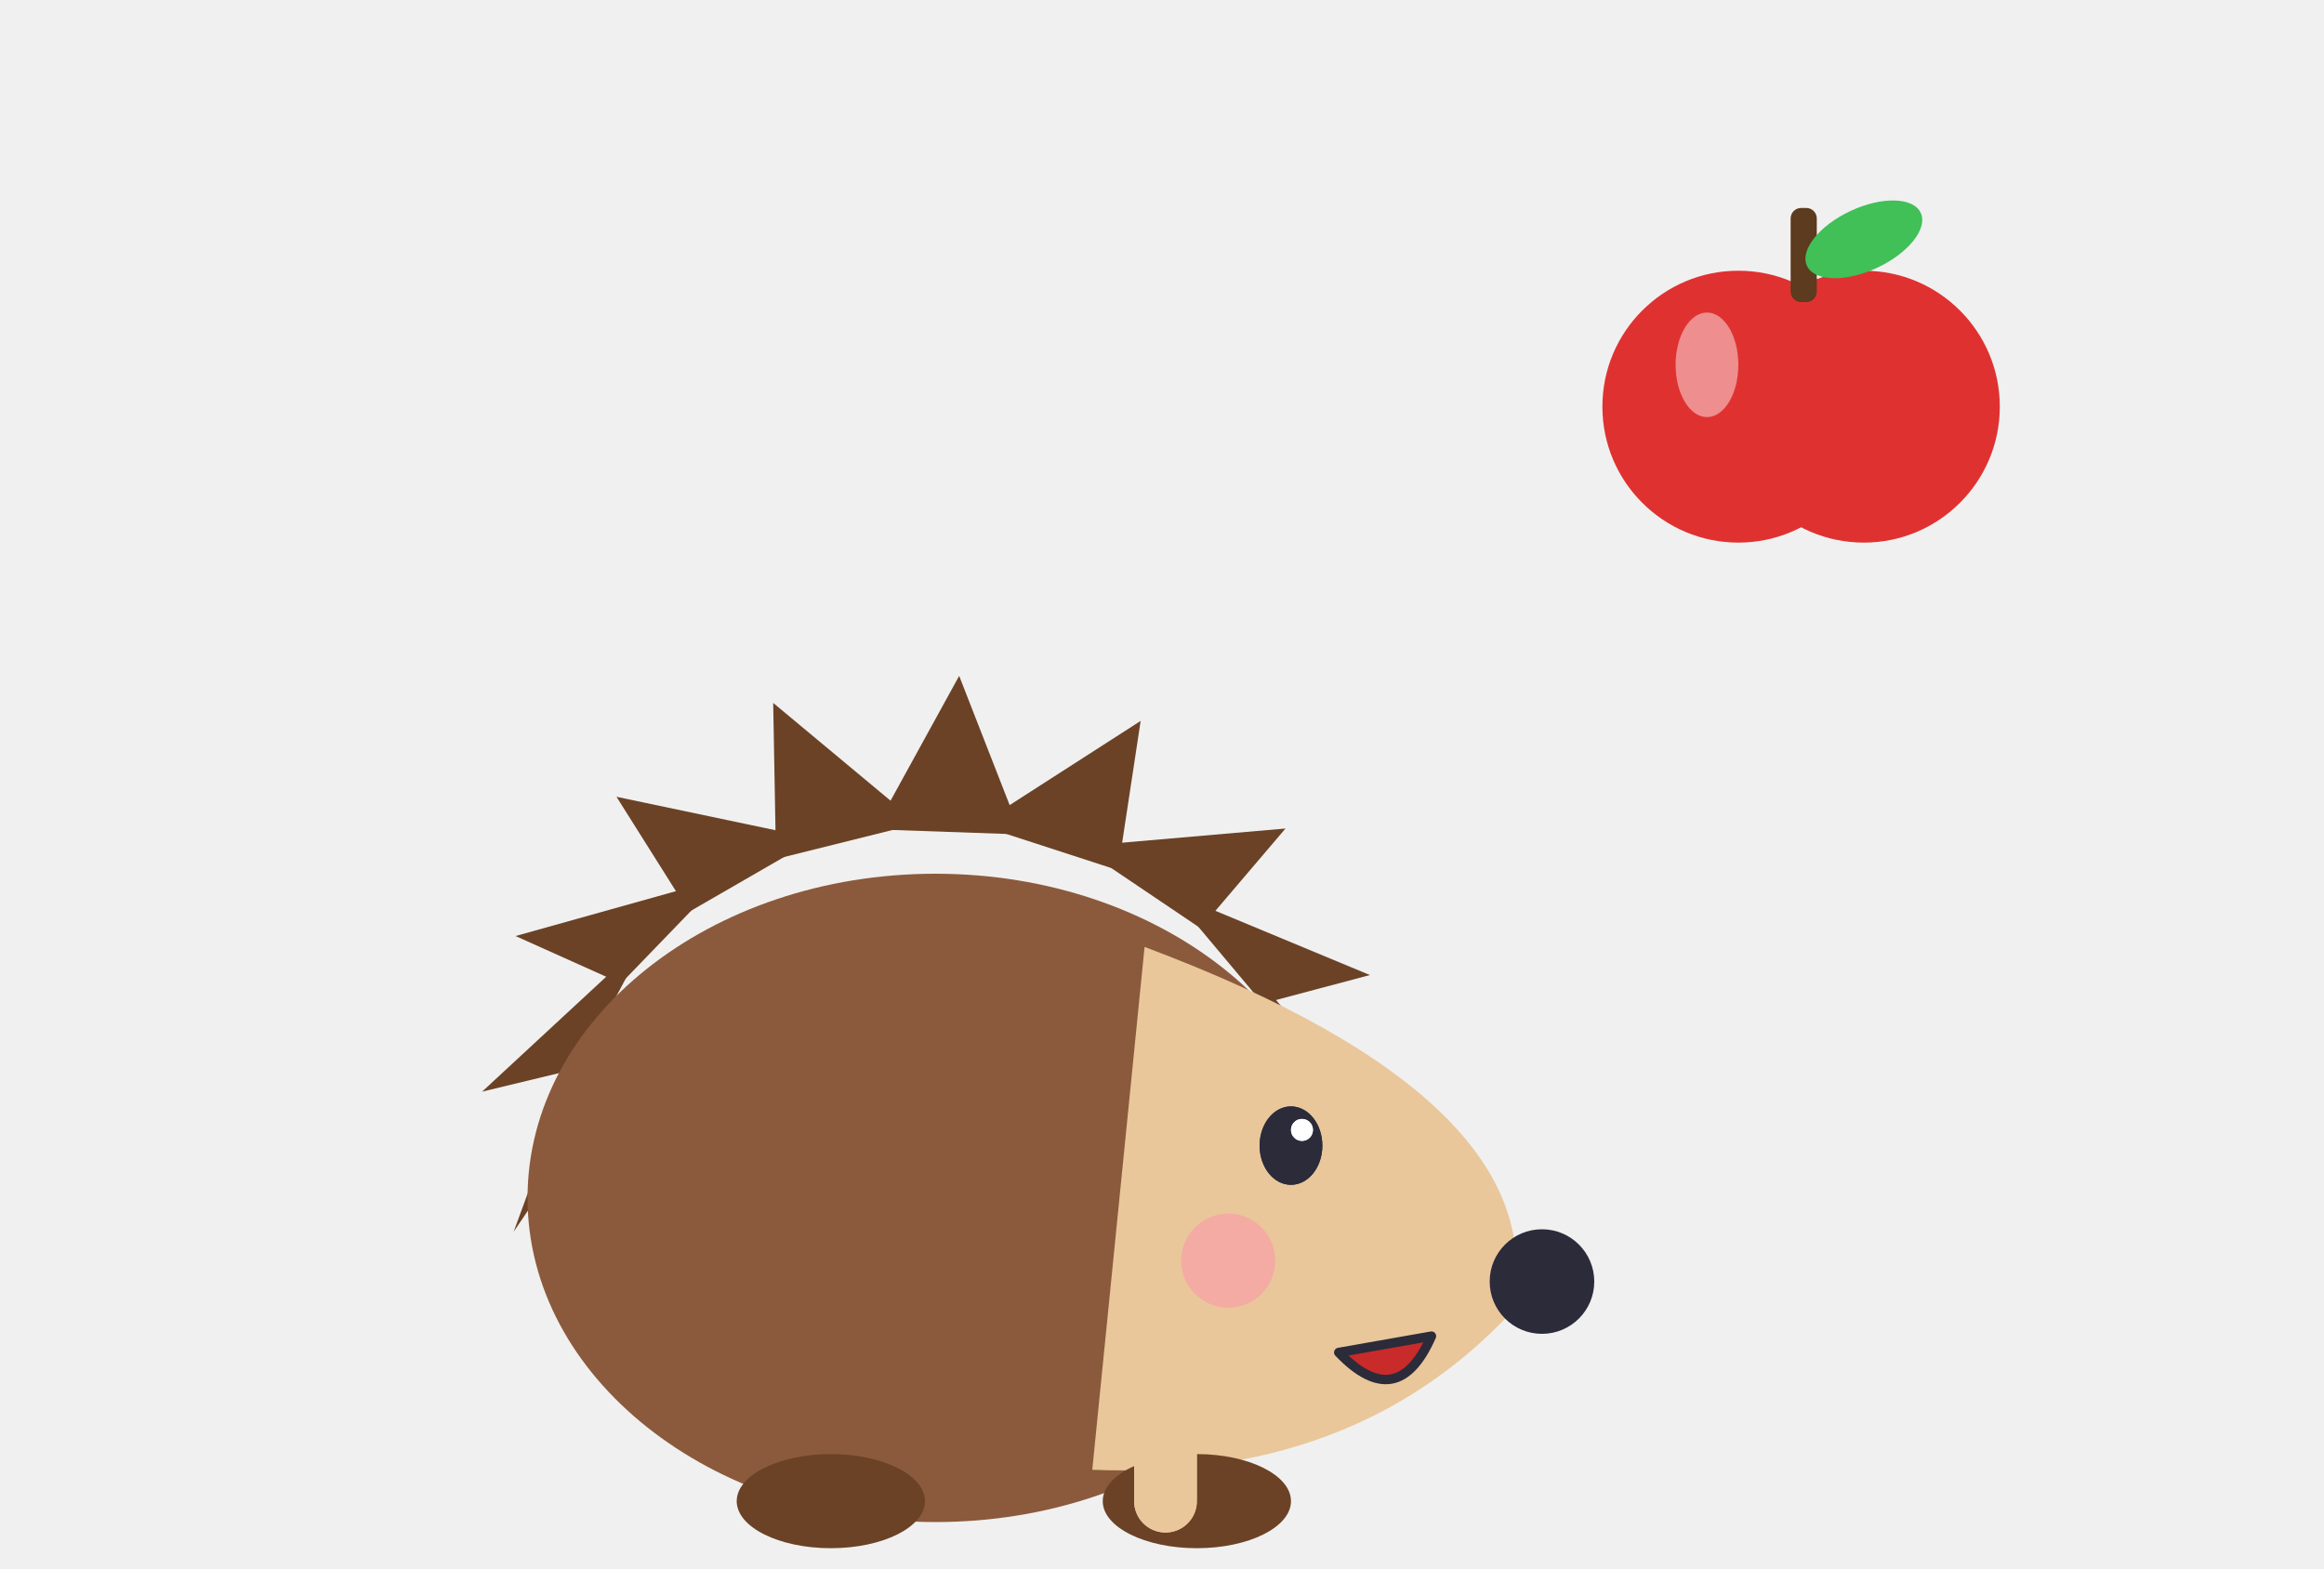
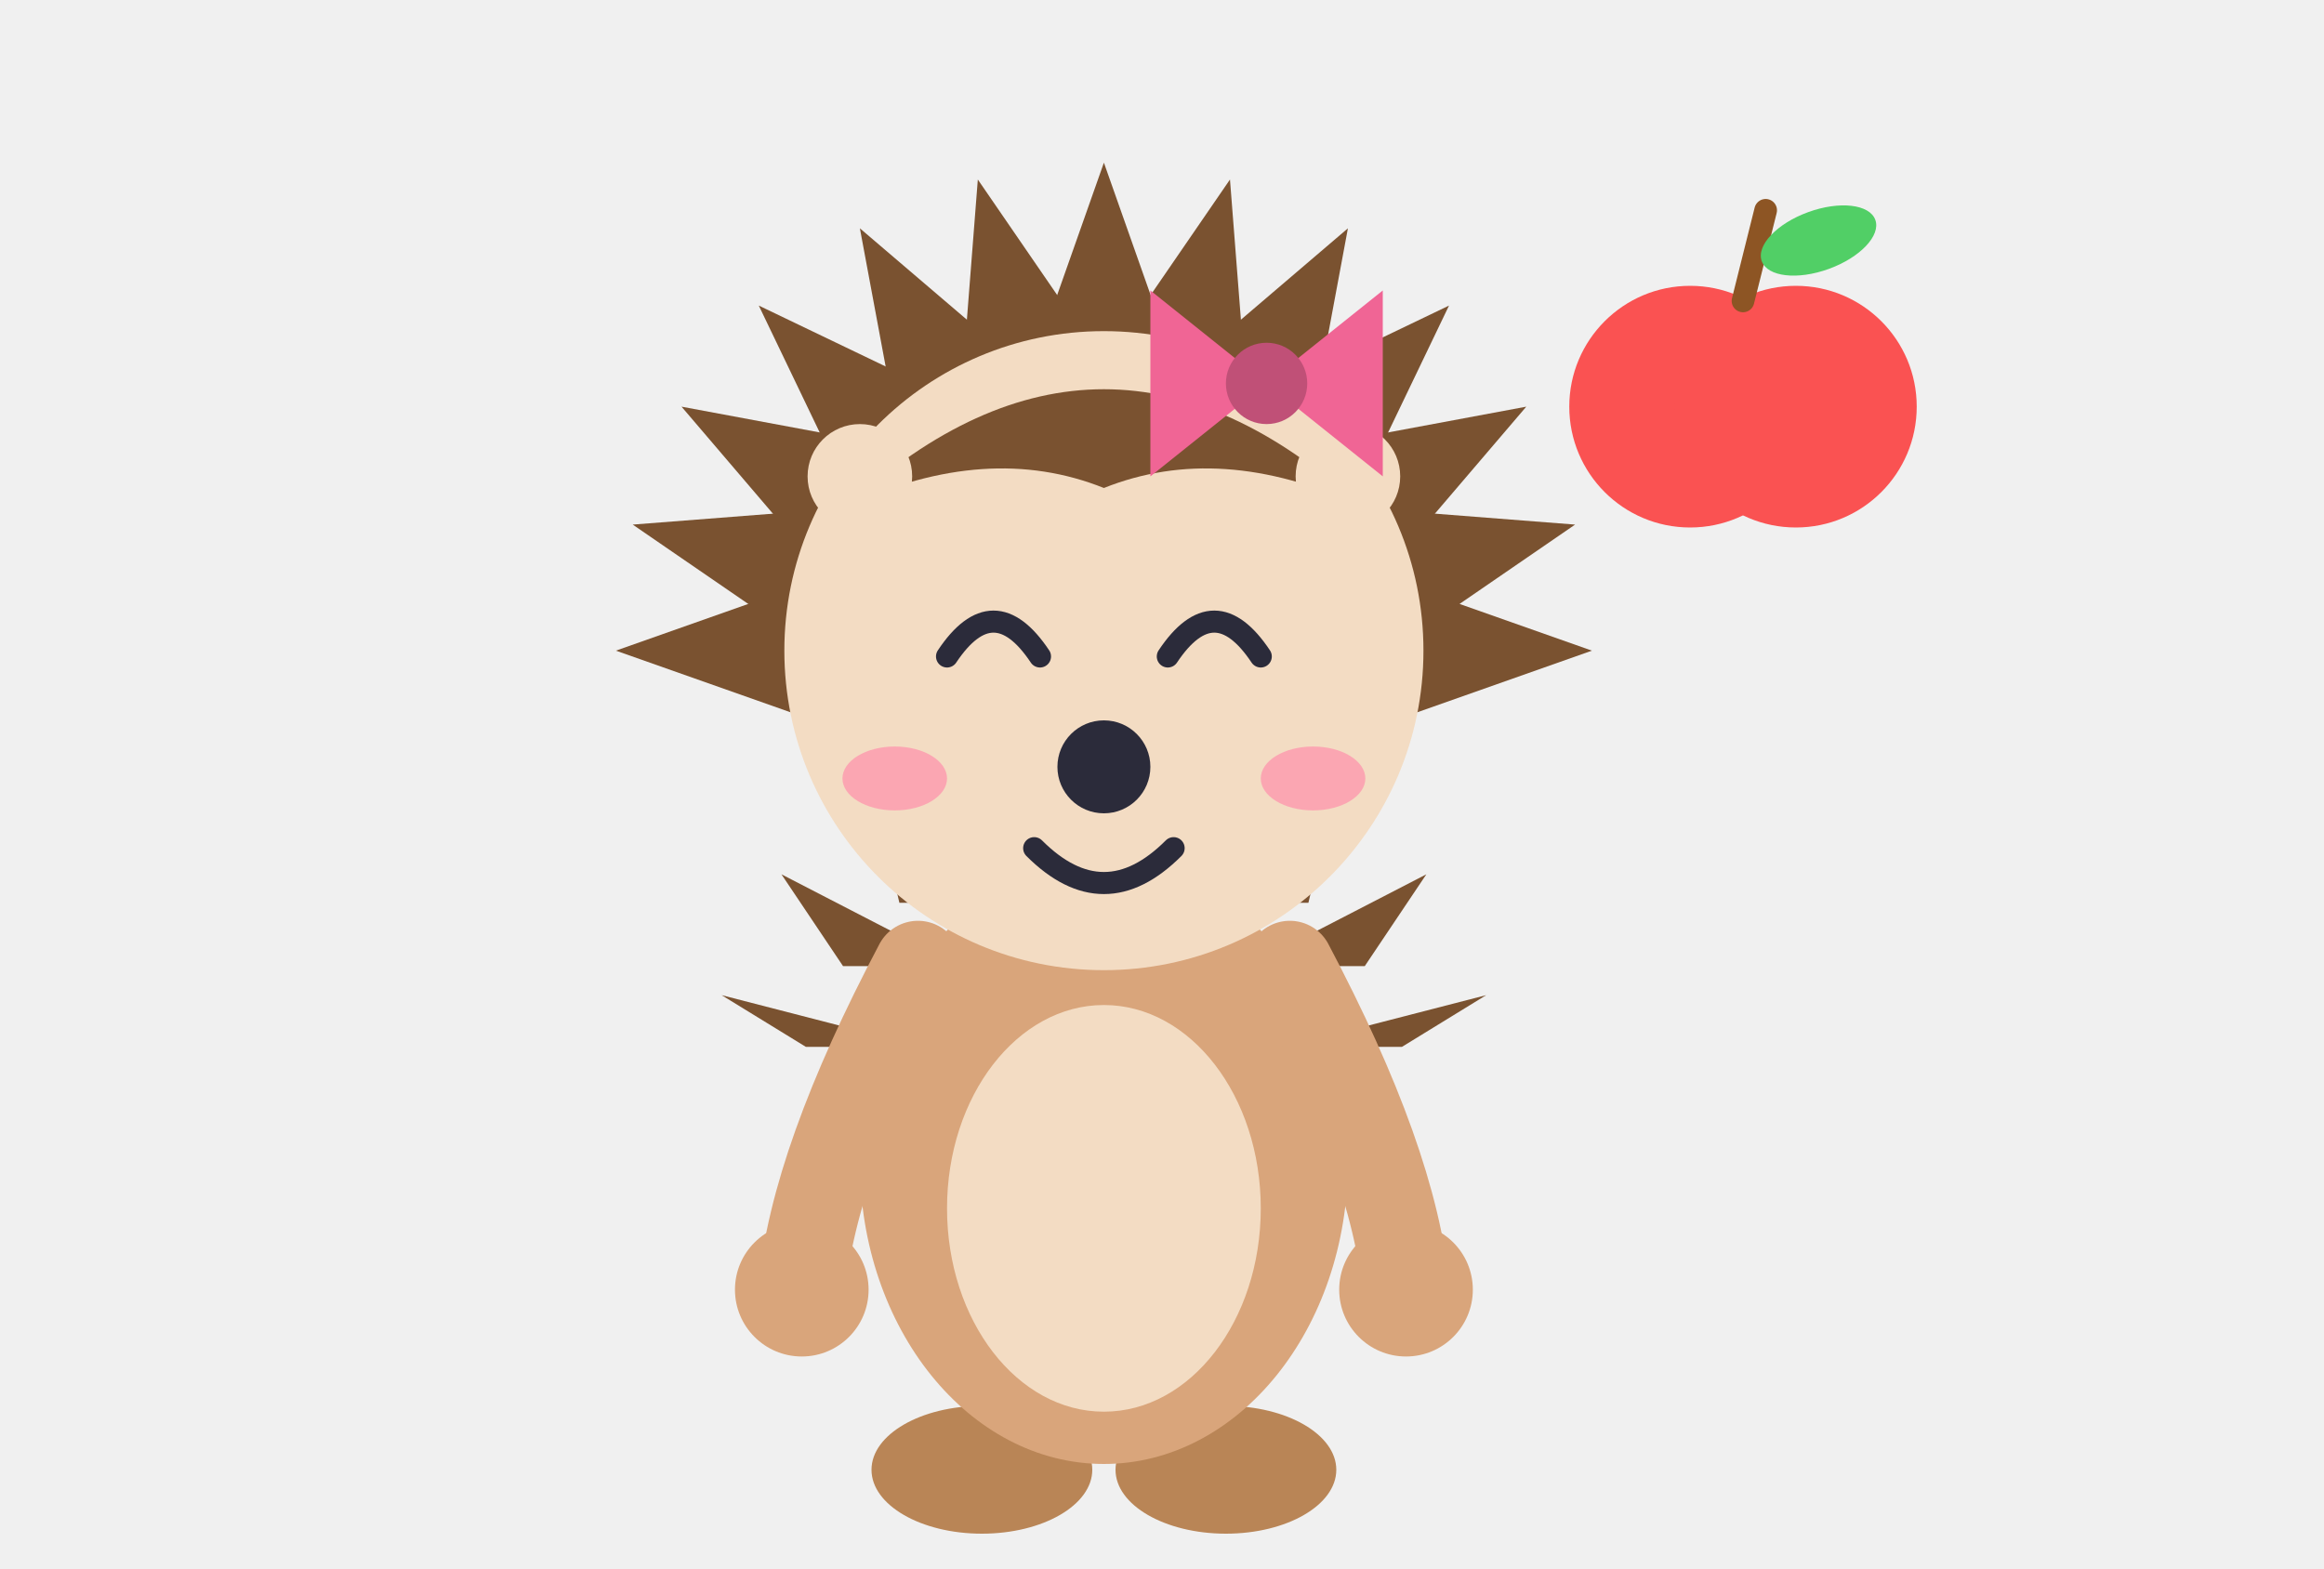
<svg xmlns="http://www.w3.org/2000/svg" viewBox="0 0 400 270" width="400" height="270">
-   <g transform="translate(170 262) scale(0.9 0.9)">
-     <polygon points="-89.8,-48.8 -61.8,-48.8 -104,-38.5" fill="#6b4226" transform="rotate(-110 -75.8 -48.8)" />
-     <polygon points="-93.8,-65.7 -65.8,-65.7 -109.8,-63.6" fill="#6b4226" transform="rotate(-94 -79.8 -65.7)" />
-     <polygon points="-92.5,-82.9 -64.5,-82.9 -107.8,-89.1" fill="#6b4226" transform="rotate(-78 -78.5 -82.9)" />
-     <polygon points="-85.8,-99.1 -57.8,-99.1 -98.3,-113.2" fill="#6b4226" transform="rotate(-62 -71.8 -99.1)" />
-     <polygon points="-74.4,-113.1 -46.4,-113.1 -81.9,-133.9" fill="#6b4226" transform="rotate(-46 -60.4 -113.1)" />
-     <polygon points="-59,-123.7 -31,-123.7 -60,-149.7" fill="#6b4226" transform="rotate(-30 -45 -123.7)" />
-     <polygon points="-40.9,-130.2 -12.9,-130.2 -34.2,-159.3" fill="#6b4226" transform="rotate(-14 -26.9 -130.2)" />
-     <polygon points="-21.6,-132 6.4,-132 -6.5,-161.9" fill="#6b4226" transform="rotate(2 -7.6 -132)" />
-     <polygon points="-2.4,-129 25.6,-129 20.9,-157.5" fill="#6b4226" transform="rotate(18 11.6 -129)" />
-     <polygon points="15.1,-121.4 43.1,-121.4 45.9,-146.3" fill="#6b4226" transform="rotate(34 29.1 -121.4)" />
-     <polygon points="29.6,-109.9 57.6,-109.9 66.6,-129.1" fill="#6b4226" transform="rotate(50 43.6 -109.9)" />
-     <polygon points="39.9,-95.2 67.9,-95.2 81.4,-107.4" fill="#6b4226" transform="rotate(66 53.9 -95.2)" />
-     <polygon points="45.3,-78.6 73.3,-78.6 89,-82.8" fill="#6b4226" transform="rotate(82 59.3 -78.6)" />
-     <ellipse cx="-10" cy="-62" rx="78" ry="62" fill="#8b5a3c" />
-     <path d="M 30 -110 Q 110 -80 100 -40 Q 70 -8 20 -10 Z" fill="#e9c79b" />
-     <circle cx="106" cy="-46" r="10" fill="#2b2b3a" />
-     <ellipse cx="-30" cy="-4" rx="18" ry="9" fill="#6b4226" />
-     <ellipse cx="40" cy="-4" rx="18" ry="9" fill="#6b4226" />
-     <g transform="translate(58 -72)">
-       <ellipse cx="0" cy="0" rx="6" ry="7.5" fill="#2b2b3a" />
-       <ellipse cx="0" cy="0" rx="6" ry="7.5" fill="#2b2b3a" />
-       <circle cx="2.1" cy="-3" r="2.1" fill="#fff" />
-       <circle cx="2.1" cy="-3" r="2.1" fill="#fff" />
+   <g transform="translate(190 262)">
+     <polygon points="-51.3,-81.8 -65.8,-90.7 -31.3,-81.8" fill="#7a5230" />
+     <polygon points="-44.9,-95.7 -55.5,-111.5 -24.9,-95.7" fill="#7a5230" />
+     <polygon points="-35.2,-106.6 -40.2,-127.9 -15.2,-106.6" fill="#7a5230" />
+     <polygon points="15.2,-106.6 40.2,-127.9 35.2,-106.6" fill="#7a5230" />
+     <polygon points="24.9,-95.7 55.5,-111.5 44.9,-95.7" fill="#7a5230" />
+     <polygon points="31.3,-81.8 65.8,-90.7 51.3,-81.8" fill="#7a5230" />
+     <ellipse cx="-21" cy="-9" rx="19" ry="11" fill="#b98556" />
+     <ellipse cx="21" cy="-9" rx="19" ry="11" fill="#b98556" />
+     <ellipse cx="0" cy="-62" rx="42" ry="52" fill="#d9a57b" />
+     <ellipse cx="0" cy="-54" rx="27" ry="35" fill="#f3dcc3" />
+     <path d="M -32 -96 Q -50 -62 -52 -40" fill="none" stroke="#d9a57b" stroke-width="15" stroke-linecap="round" stroke-linejoin="round" />
+     <path d="M 32 -96 Q 50 -62 52 -40" fill="none" stroke="#d9a57b" stroke-width="15" stroke-linecap="round" stroke-linejoin="round" />
+     <circle cx="-52" cy="-40" r="11.5" fill="#d9a57b" />
+     <circle cx="52" cy="-40" r="11.5" fill="#d9a57b" />
+     <g>
+       <polygon points="-50,-162 -84,-150 -50,-138" fill="#7a5230" />
+       <polygon points="-45.2,-174.5 -81.1,-171.7 -51.4,-151.3" fill="#7a5230" />
+       <polygon points="-37.3,-185.4 -72.7,-192 -49.3,-164.6" fill="#7a5230" />
+       <polygon points="-26.9,-193.8 -59.4,-209.4 -43.8,-176.9" fill="#7a5230" />
+       <polygon points="-14.6,-199.3 -42,-222.7 -35.4,-187.3" fill="#7a5230" />
+       <polygon points="-1.3,-201.4 -21.7,-231.1 -24.5,-195.2" fill="#7a5230" />
+       <polygon points="12,-200 0,-234 -12,-200" fill="#7a5230" />
+       <polygon points="24.5,-195.2 21.7,-231.1 1.3,-201.4" fill="#7a5230" />
+       <polygon points="35.4,-187.3 42,-222.7 14.6,-199.3" fill="#7a5230" />
+       <polygon points="43.8,-176.9 59.4,-209.4 26.9,-193.8" fill="#7a5230" />
+       <polygon points="49.3,-164.6 72.7,-192 37.3,-185.4" fill="#7a5230" />
+       <polygon points="51.4,-151.3 81.1,-171.7 45.2,-174.5" fill="#7a5230" />
+       <polygon points="50,-138 84,-150 50,-162" fill="#7a5230" />
+       <circle cx="0" cy="-150" r="55" fill="#f3dcc3" />
+       <path d="M -44 -175 Q 0 -215 44 -175 Q 20 -186 0 -178 Q -20 -186 -44 -175 Z" fill="#7a5230" />
+       <circle cx="-42" cy="-180" r="9" fill="#f3dcc3" />
+       <circle cx="42" cy="-180" r="9" fill="#f3dcc3" />
+       <ellipse cx="-36" cy="-128" rx="9" ry="5.5" fill="#ff8fab" opacity="0.7" />
+       <ellipse cx="36" cy="-128" rx="9" ry="5.5" fill="#ff8fab" opacity="0.7" />
+       <path d="M -27 -149 Q -19 -161 -11 -149" fill="none" stroke="#2b2b3a" stroke-width="3.8" stroke-linecap="round" stroke-linejoin="round" />
+       <path d="M 11 -149 Q 19 -161 27 -149" fill="none" stroke="#2b2b3a" stroke-width="3.8" stroke-linecap="round" stroke-linejoin="round" />
+       <circle cx="0" cy="-130" r="8" fill="#2b2b3a" />
+       <path d="M -12 -116 Q 0 -104 12 -116" fill="none" stroke="#2b2b3a" stroke-width="3.8" stroke-linecap="round" stroke-linejoin="round" />
+       <g>
+         <polygon points="28,-196 8,-212 8,-180" fill="#f06595" />
+         <polygon points="28,-196 48,-212 48,-180" fill="#f06595" />
+         <circle cx="28" cy="-196" r="7" fill="#c05077" />
+       </g>
    </g>
-     <circle cx="46" cy="-50" r="9" fill="#ff8fab" opacity="0.5" />
-     <g transform="translate(76 -34) rotate(-10)">
-       <path d="M -9 0 Q 0 13.5 9 0 Z" fill="#c92a2a" stroke="#2b2b3a" stroke-width="1.8" stroke-linecap="round" stroke-linejoin="round" />
-     </g>
-     <line x1="34" y1="-40" x2="34" y2="-4" stroke="#e9c79b" stroke-width="12" stroke-linecap="round" />
-     <line x1="34" y1="-40" x2="34" y2="-4" stroke="#e9c79b" stroke-width="12" stroke-linecap="round" />
  </g>
-   <g transform="translate(310 70) scale(0.9 0.9)">
-     <circle cx="-12" cy="0" r="26" fill="#e03131" />
-     <circle cx="12" cy="0" r="26" fill="#e03131" />
-     <rect x="-2" y="-38" width="5" height="18" rx="2" fill="#5c3b1e" />
-     <ellipse cx="12" cy="-32" rx="12" ry="6" fill="#40c057" transform="rotate(-25 12 -32)" />
-     <ellipse cx="-18" cy="-8" rx="6" ry="10" fill="#fff" opacity="0.45" />
+   <g transform="translate(300 70) scale(1.3 1.3)">
+     <circle cx="-7" cy="0" r="16" fill="#fa5252" />
+     <circle cx="7" cy="0" r="16" fill="#fa5252" />
+     <line x1="0" y1="-14" x2="3" y2="-26" stroke="#8d5524" stroke-width="3" stroke-linecap="round" />
+     <ellipse cx="10" cy="-22" rx="8" ry="4" fill="#51cf66" transform="rotate(-20 10 -22)" />
  </g>
</svg>
